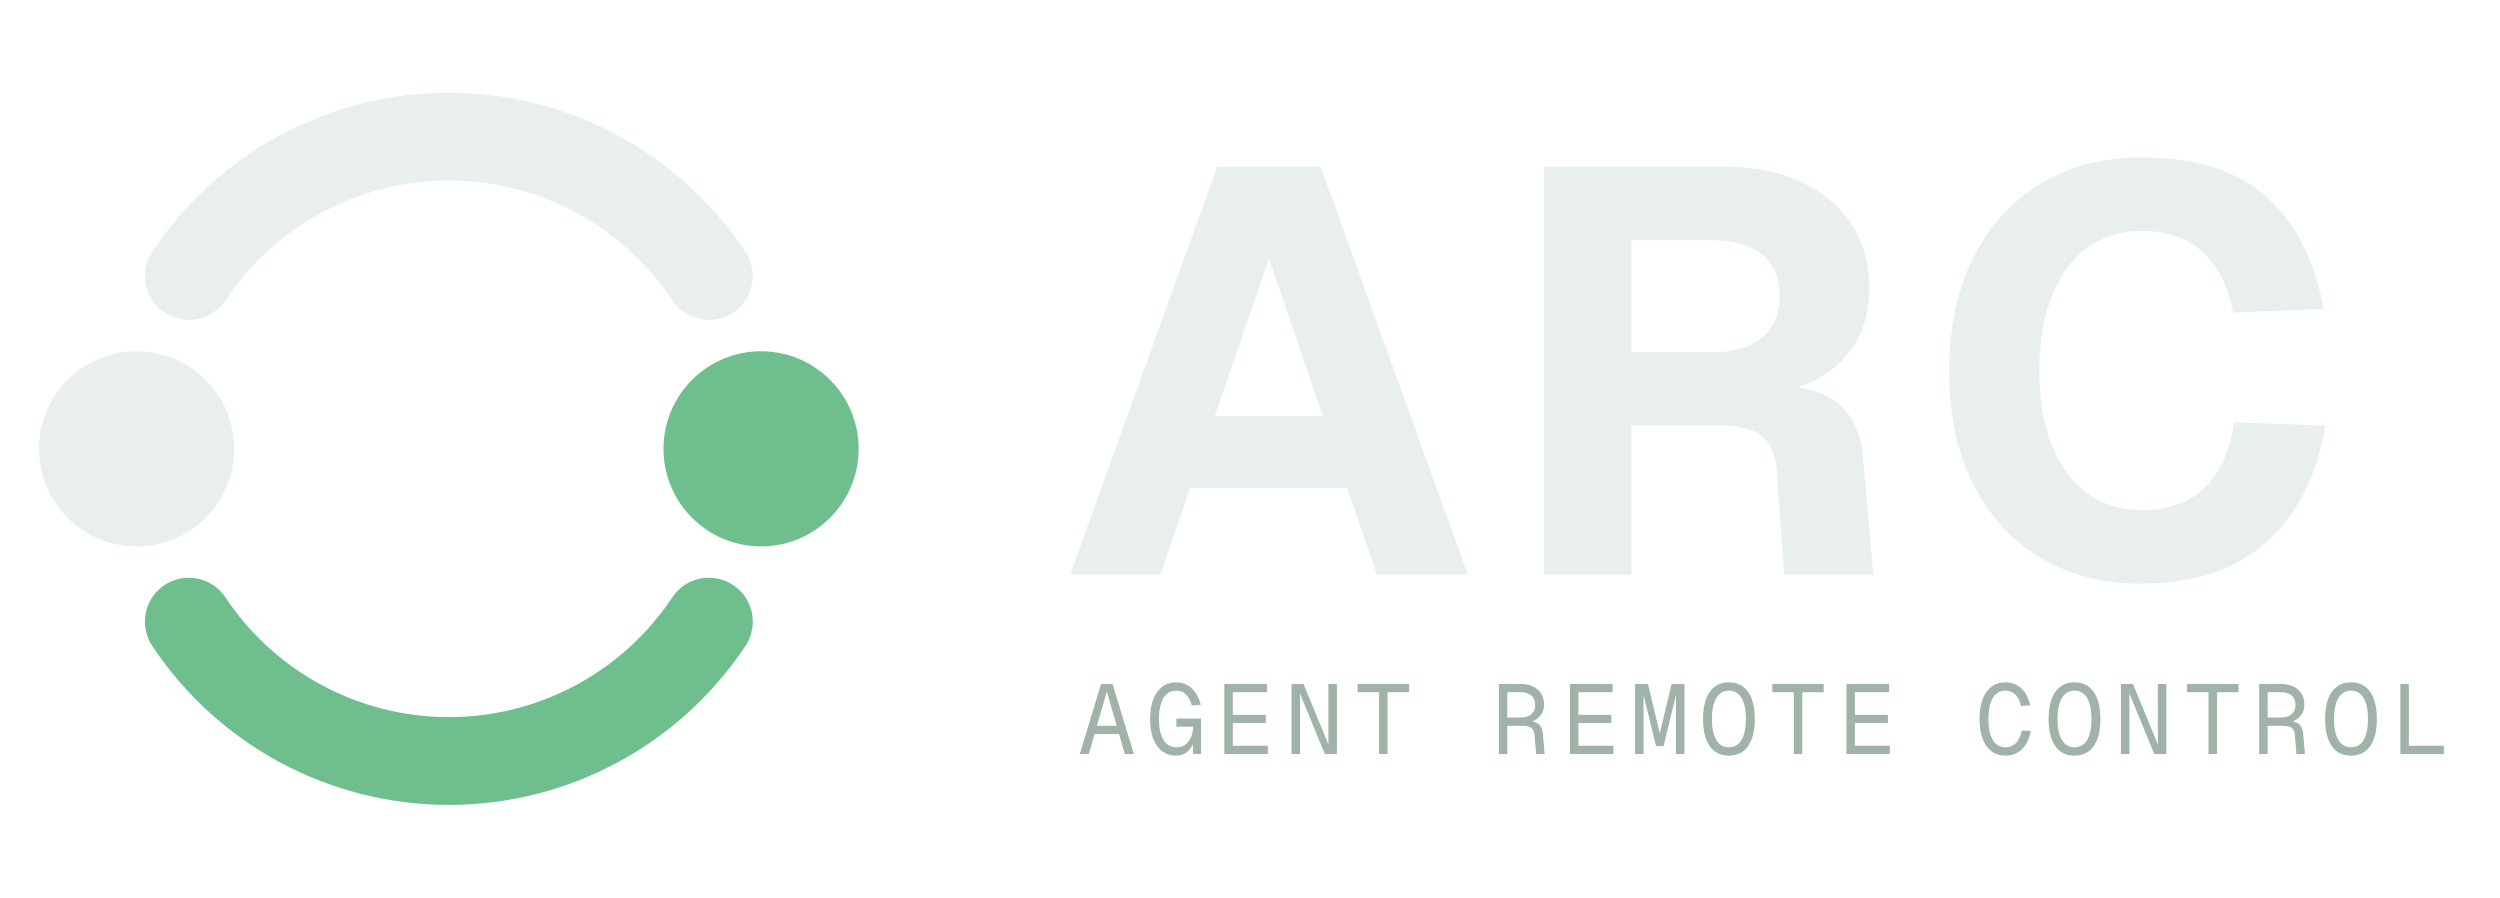
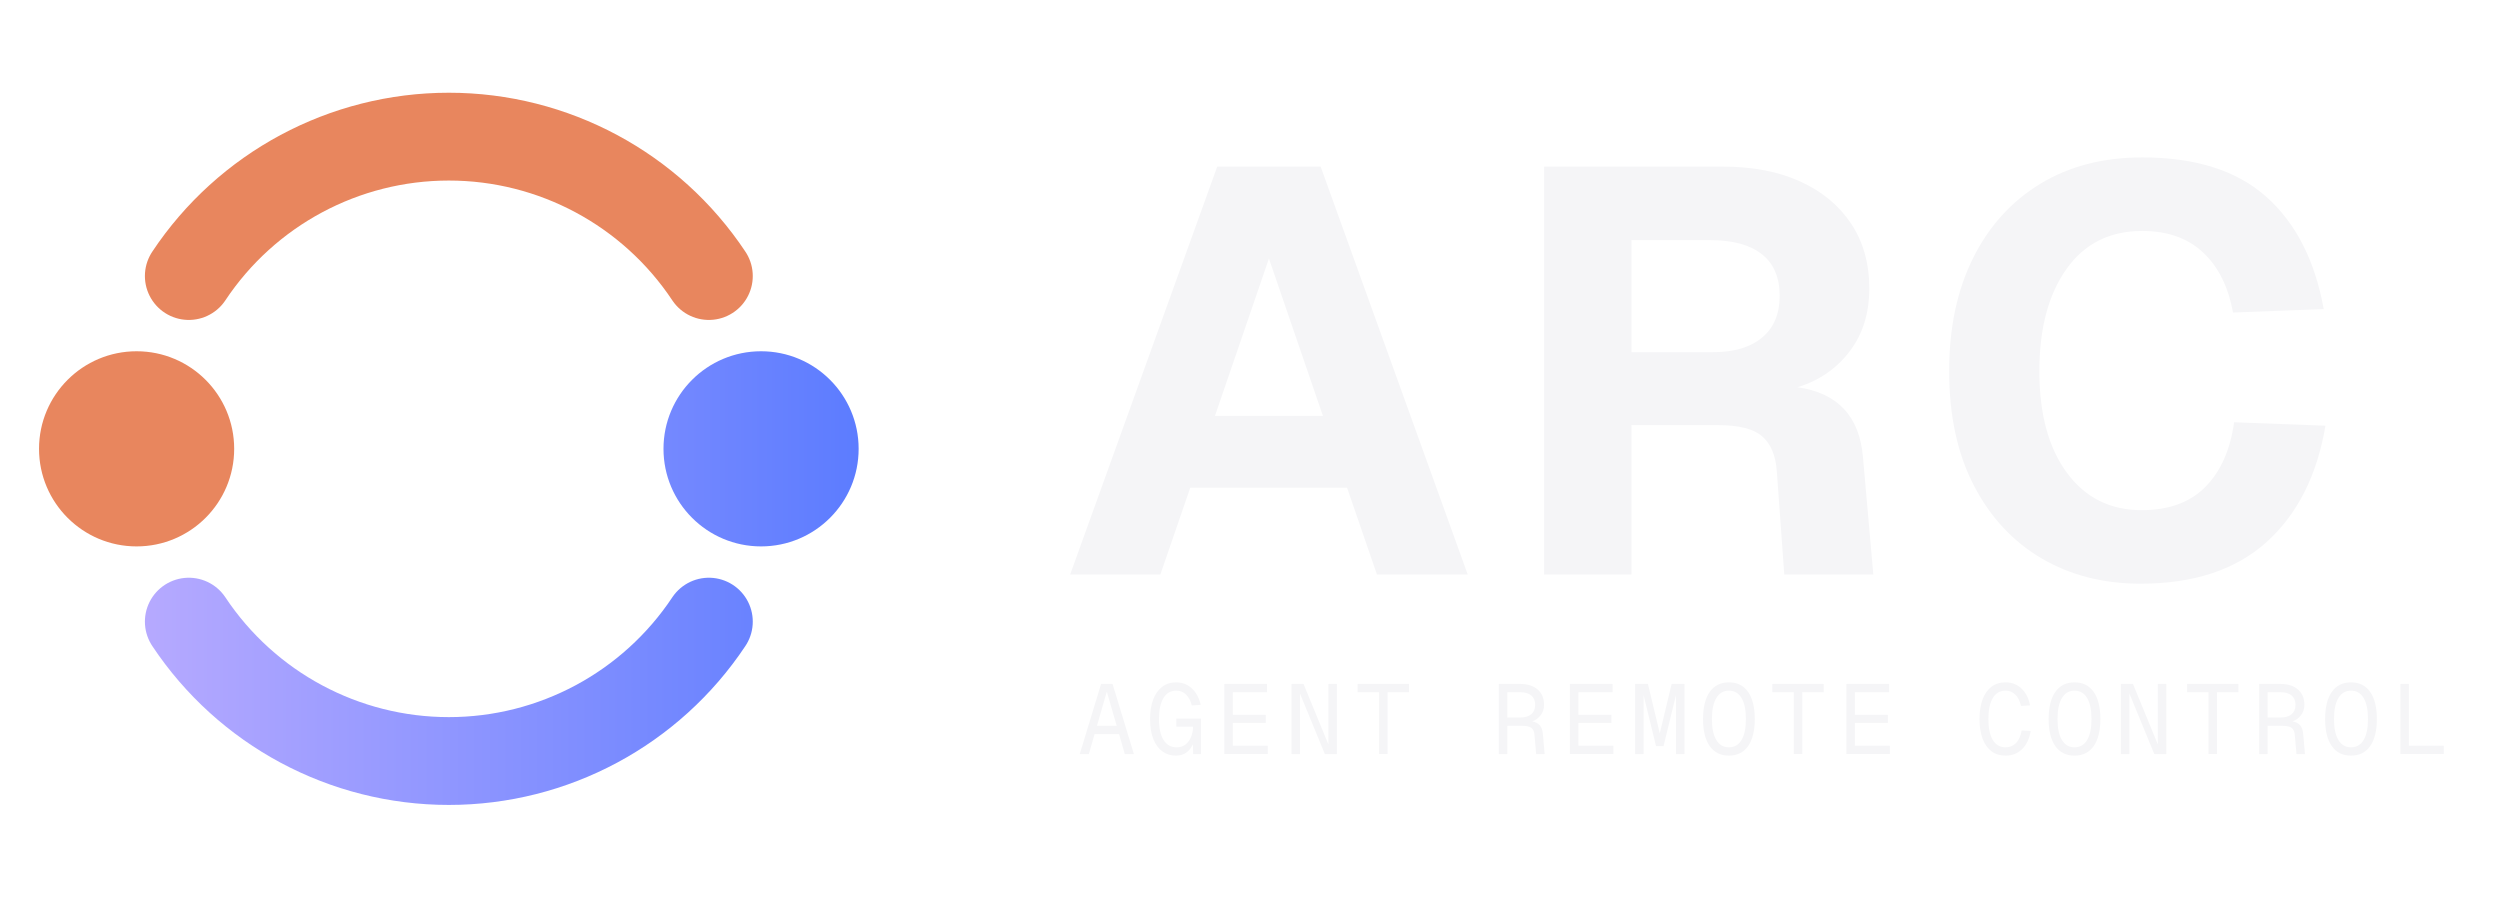
<svg xmlns="http://www.w3.org/2000/svg" width="557" height="200" viewBox="0 0 557 200">
  <g transform="translate(100,100) scale(2.17391) translate(-50,-50)">
-     <path d="M23.35 32.29 A32 32 0 0 1 76.65 32.29" fill="none" stroke="#E9EFEB" stroke-width="9" stroke-linecap="round" />
-     <path d="M76.65 67.71 A32 32 0 0 1 23.35 67.71" fill="none" stroke="#6FBF8E" stroke-width="9" stroke-linecap="round" />
-     <circle cx="18" cy="50" r="10" fill="#E9EFEB" />
-     <circle cx="82" cy="50" r="10" fill="#6FBF8E" />
+     <defs>
+       <linearGradient id="agent-dark" gradientUnits="userSpaceOnUse" x1="18" y1="50" x2="92" y2="50">
+         <stop stop-color="#B7AAFF" />
+         <stop offset="1" stop-color="#5C7CFF" />
+       </linearGradient>
+     </defs>
+     <path d="M23.35 32.29 A32 32 0 0 1 76.65 32.29" fill="none" stroke="#E8865E" stroke-width="9" stroke-linecap="round" />
+     <path d="M76.65 67.71 A32 32 0 0 1 23.35 67.71" fill="none" stroke="url(#agent-dark)" stroke-width="9" stroke-linecap="round" />
+     <circle cx="18" cy="50" r="10" fill="#E8865E" />
+     <circle cx="82" cy="50" r="10" fill="url(#agent-dark)" />
  </g>
-   <path d="M238.432 128.0 271.2 37.12H294.24L327.008 128.0H306.784L300.128 108.672H265.184L258.528 128.0ZM270.688 92.672H294.752L282.72 57.6Z" fill="#E9EFEB" />
-   <path d="M344.032 128.0V37.12H383.84Q393.824 37.12 401.12 40.448Q408.416 43.776 412.448 49.856Q416.48 55.936 416.48 64.256Q416.48 72.576 412.064 78.336Q407.648 84.096 400.48 86.272Q413.92 88.192 415.072 101.888L417.376 128.0H397.536L395.872 104.96Q395.488 99.712 392.608 97.216Q389.728 94.72 382.816 94.72H363.488V128.0ZM363.488 78.464H381.664Q388.704 78.464 392.608 75.2Q396.512 71.936 396.512 65.92Q396.512 59.776 392.544 56.64Q388.576 53.504 381.024 53.504H363.488Z" fill="#E9EFEB" />
-   <path d="M476.896 130.048Q464.48 130.048 454.88 124.416Q445.28 118.784 439.776 108.16Q434.272 97.536 434.272 82.688Q434.272 68.224 439.584 57.536Q444.896 46.848 454.56 40.96Q464.224 35.072 477.28 35.072Q495.072 35.072 504.928 43.84Q514.784 52.608 517.728 68.864L497.504 69.632Q495.968 61.056 490.848 56.256Q485.728 51.456 477.28 51.456Q466.4 51.456 460.384 59.968Q454.368 68.48 454.368 82.688Q454.368 97.024 460.512 105.344Q466.656 113.664 477.152 113.664Q486.24 113.664 491.36 108.48Q496.48 103.296 497.76 94.08L518.112 94.848Q515.296 111.488 504.992 120.768Q494.688 130.048 476.896 130.048Z" fill="#E9EFEB" />
-   <path d="M240.572 168.0 245.324 152.38H247.876L252.628 168.0H250.604L249.328 163.556H243.872L242.596 168.0ZM246.6 154.096 244.4 161.708H248.8Z" fill="#9FB3A8" />
-   <path d="M261.956 168.352Q260.306 168.352 259.019 167.439Q257.732 166.526 256.984 164.711Q256.236 162.896 256.236 160.212Q256.236 157.682 256.929 155.856Q257.622 154.03 258.92 153.029Q260.218 152.028 262.044 152.028Q263.474 152.028 264.585 152.666Q265.696 153.304 266.444 154.437Q267.192 155.57 267.522 157.044L265.542 157.176Q265.168 155.724 264.299 154.8Q263.43 153.876 262.044 153.876Q260.218 153.876 259.217 155.526Q258.216 157.176 258.216 160.212Q258.216 163.226 259.239 164.865Q260.262 166.504 262.132 166.504Q263.804 166.504 264.783 165.217Q265.762 163.93 265.828 161.906H262.088V160.102H267.588V168.0H265.828L265.784 165.844Q265.234 166.988 264.321 167.67Q263.408 168.352 261.956 168.352Z" fill="#9FB3A8" />
-   <path d="M272.78 168.0V152.38H282.284V154.228H274.672V159.266H282.02V161.07H274.672V166.152H282.46V168.0Z" fill="#9FB3A8" />
-   <path d="M287.74 168.0V152.38H290.424L295.968 165.866V152.38H297.86V168.0H295.176L289.632 154.514V168.0Z" fill="#9FB3A8" />
-   <path d="M307.254 168.0V154.228H302.48V152.38H313.92V154.228H309.146V168.0Z" fill="#9FB3A8" />
-   <path d="M333.94 168.0V152.38H338.692Q341.156 152.38 342.586 153.623Q344.016 154.866 344.016 157.044Q344.016 158.43 343.213 159.409Q342.41 160.388 341.376 160.718Q342.498 160.938 343.07 161.598Q343.642 162.258 343.752 163.512L344.148 168.0H342.256L341.882 163.754Q341.794 162.654 341.2 162.181Q340.606 161.708 339.088 161.708H335.832V168.0ZM335.832 159.86H338.692Q340.32 159.86 341.178 159.123Q342.036 158.386 342.036 157.044Q342.036 155.68 341.178 154.954Q340.32 154.228 338.692 154.228H335.832Z" fill="#9FB3A8" />
-   <path d="M349.78 168.0V152.38H359.284V154.228H351.672V159.266H359.02V161.07H351.672V166.152H359.46V168.0Z" fill="#9FB3A8" />
-   <path d="M368.964 166.24 366.192 154.866V168.0H364.3V152.38H367.16L369.8 163.402L372.44 152.38H375.3V168.0H373.408V154.866L370.636 166.24Z" fill="#9FB3A8" />
-   <path d="M385.2 168.352Q382.428 168.352 380.932 166.24Q379.436 164.128 379.436 160.212Q379.436 156.274 380.932 154.151Q382.428 152.028 385.2 152.028Q387.972 152.028 389.468 154.151Q390.964 156.274 390.964 160.212Q390.964 164.128 389.468 166.24Q387.972 168.352 385.2 168.352ZM385.2 166.504Q387.026 166.504 388.005 164.887Q388.984 163.27 388.984 160.212Q388.984 157.132 388.005 155.504Q387.026 153.876 385.2 153.876Q383.396 153.876 382.406 155.504Q381.416 157.132 381.416 160.212Q381.416 163.27 382.406 164.887Q383.396 166.504 385.2 166.504Z" fill="#9FB3A8" />
-   <path d="M399.654 168.0V154.228H394.88V152.38H406.32V154.228H401.546V168.0Z" fill="#9FB3A8" />
-   <path d="M411.38 168.0V152.38H420.884V154.228H413.272V159.266H420.62V161.07H413.272V166.152H421.06V168.0Z" fill="#9FB3A8" />
-   <path d="M446.844 168.352Q444.974 168.352 443.676 167.362Q442.378 166.372 441.707 164.546Q441.036 162.72 441.036 160.212Q441.036 157.682 441.707 155.856Q442.378 154.03 443.676 153.029Q444.974 152.028 446.844 152.028Q448.912 152.028 450.364 153.381Q451.816 154.734 452.3 157.154L450.276 157.286Q449.902 155.592 448.989 154.734Q448.076 153.876 446.844 153.876Q444.974 153.876 443.995 155.526Q443.016 157.176 443.016 160.212Q443.016 163.226 443.995 164.865Q444.974 166.504 446.844 166.504Q448.208 166.504 449.154 165.558Q450.1 164.612 450.43 162.742L452.432 162.852Q452.014 165.426 450.54 166.889Q449.066 168.352 446.844 168.352Z" fill="#9FB3A8" />
-   <path d="M462.2 168.352Q459.428 168.352 457.932 166.24Q456.436 164.128 456.436 160.212Q456.436 156.274 457.932 154.151Q459.428 152.028 462.2 152.028Q464.972 152.028 466.468 154.151Q467.964 156.274 467.964 160.212Q467.964 164.128 466.468 166.24Q464.972 168.352 462.2 168.352ZM462.2 166.504Q464.026 166.504 465.005 164.887Q465.984 163.27 465.984 160.212Q465.984 157.132 465.005 155.504Q464.026 153.876 462.2 153.876Q460.396 153.876 459.406 155.504Q458.416 157.132 458.416 160.212Q458.416 163.27 459.406 164.887Q460.396 166.504 462.2 166.504Z" fill="#9FB3A8" />
-   <path d="M472.54 168.0V152.38H475.224L480.768 165.866V152.38H482.66V168.0H479.976L474.432 154.514V168.0Z" fill="#9FB3A8" />
-   <path d="M492.054 168.0V154.228H487.28V152.38H498.72V154.228H493.946V168.0Z" fill="#9FB3A8" />
-   <path d="M503.34 168.0V152.38H508.092Q510.556 152.38 511.986 153.623Q513.416 154.866 513.416 157.044Q513.416 158.43 512.613 159.409Q511.81 160.388 510.776 160.718Q511.898 160.938 512.47 161.598Q513.042 162.258 513.152 163.512L513.548 168.0H511.656L511.282 163.754Q511.194 162.654 510.6 162.181Q510.006 161.708 508.488 161.708H505.232V168.0ZM505.232 159.86H508.092Q509.72 159.86 510.578 159.123Q511.436 158.386 511.436 157.044Q511.436 155.68 510.578 154.954Q509.72 154.228 508.092 154.228H505.232Z" fill="#9FB3A8" />
-   <path d="M523.8 168.352Q521.028 168.352 519.532 166.24Q518.036 164.128 518.036 160.212Q518.036 156.274 519.532 154.151Q521.028 152.028 523.8 152.028Q526.572 152.028 528.068 154.151Q529.564 156.274 529.564 160.212Q529.564 164.128 528.068 166.24Q526.572 168.352 523.8 168.352ZM523.8 166.504Q525.626 166.504 526.605 164.887Q527.584 163.27 527.584 160.212Q527.584 157.132 526.605 155.504Q525.626 153.876 523.8 153.876Q521.996 153.876 521.006 155.504Q520.016 157.132 520.016 160.212Q520.016 163.27 521.006 164.887Q521.996 166.504 523.8 166.504Z" fill="#9FB3A8" />
-   <path d="M534.8 168.0V152.38H536.692V166.152H544.48V168.0Z" fill="#9FB3A8" />
+   <path d="M238.432 128.0 271.2 37.12H294.24L327.008 128.0H306.784L300.128 108.672H265.184L258.528 128.0ZM270.688 92.672H294.752L282.72 57.6Z" fill="#F5F5F7" />
+   <path d="M344.032 128.0V37.12H383.84Q393.824 37.12 401.12 40.448Q408.416 43.776 412.448 49.856Q416.48 55.936 416.48 64.256Q416.48 72.576 412.064 78.336Q407.648 84.096 400.48 86.272Q413.92 88.192 415.072 101.888L417.376 128.0H397.536L395.872 104.96Q395.488 99.712 392.608 97.216Q389.728 94.72 382.816 94.72H363.488V128.0ZM363.488 78.464H381.664Q388.704 78.464 392.608 75.2Q396.512 71.936 396.512 65.92Q396.512 59.776 392.544 56.64Q388.576 53.504 381.024 53.504H363.488Z" fill="#F5F5F7" />
+   <path d="M476.896 130.048Q464.48 130.048 454.88 124.416Q445.28 118.784 439.776 108.16Q434.272 97.536 434.272 82.688Q434.272 68.224 439.584 57.536Q444.896 46.848 454.56 40.96Q464.224 35.072 477.28 35.072Q495.072 35.072 504.928 43.84Q514.784 52.608 517.728 68.864L497.504 69.632Q495.968 61.056 490.848 56.256Q485.728 51.456 477.28 51.456Q466.4 51.456 460.384 59.968Q454.368 68.48 454.368 82.688Q454.368 97.024 460.512 105.344Q466.656 113.664 477.152 113.664Q486.24 113.664 491.36 108.48Q496.48 103.296 497.76 94.08L518.112 94.848Q515.296 111.488 504.992 120.768Q494.688 130.048 476.896 130.048Z" fill="#F5F5F7" />
+   <path d="M240.572 168.0 245.324 152.38H247.876L252.628 168.0H250.604L249.328 163.556H243.872L242.596 168.0ZM246.6 154.096 244.4 161.708H248.8Z" fill="#F5F5F7" />
+   <path d="M261.956 168.352Q260.306 168.352 259.019 167.439Q257.732 166.526 256.984 164.711Q256.236 162.896 256.236 160.212Q256.236 157.682 256.929 155.856Q257.622 154.03 258.92 153.029Q260.218 152.028 262.044 152.028Q263.474 152.028 264.585 152.666Q265.696 153.304 266.444 154.437Q267.192 155.57 267.522 157.044L265.542 157.176Q265.168 155.724 264.299 154.8Q263.43 153.876 262.044 153.876Q260.218 153.876 259.217 155.526Q258.216 157.176 258.216 160.212Q258.216 163.226 259.239 164.865Q260.262 166.504 262.132 166.504Q263.804 166.504 264.783 165.217Q265.762 163.93 265.828 161.906H262.088V160.102H267.588V168.0H265.828L265.784 165.844Q265.234 166.988 264.321 167.67Q263.408 168.352 261.956 168.352Z" fill="#F5F5F7" />
+   <path d="M272.78 168.0V152.38H282.284V154.228H274.672V159.266H282.02V161.07H274.672V166.152H282.46V168.0Z" fill="#F5F5F7" />
+   <path d="M287.74 168.0V152.38H290.424L295.968 165.866V152.38H297.86V168.0H295.176L289.632 154.514V168.0Z" fill="#F5F5F7" />
+   <path d="M307.254 168.0V154.228H302.48V152.38H313.92V154.228H309.146V168.0Z" fill="#F5F5F7" />
+   <path d="M333.94 168.0V152.38H338.692Q341.156 152.38 342.586 153.623Q344.016 154.866 344.016 157.044Q344.016 158.43 343.213 159.409Q342.41 160.388 341.376 160.718Q342.498 160.938 343.07 161.598Q343.642 162.258 343.752 163.512L344.148 168.0H342.256L341.882 163.754Q341.794 162.654 341.2 162.181Q340.606 161.708 339.088 161.708H335.832V168.0ZM335.832 159.86H338.692Q340.32 159.86 341.178 159.123Q342.036 158.386 342.036 157.044Q342.036 155.68 341.178 154.954Q340.32 154.228 338.692 154.228H335.832Z" fill="#F5F5F7" />
+   <path d="M349.78 168.0V152.38H359.284V154.228H351.672V159.266H359.02V161.07H351.672V166.152H359.46V168.0Z" fill="#F5F5F7" />
+   <path d="M368.964 166.24 366.192 154.866V168.0H364.3V152.38H367.16L369.8 163.402L372.44 152.38H375.3V168.0H373.408V154.866L370.636 166.24Z" fill="#F5F5F7" />
+   <path d="M385.2 168.352Q382.428 168.352 380.932 166.24Q379.436 164.128 379.436 160.212Q379.436 156.274 380.932 154.151Q382.428 152.028 385.2 152.028Q387.972 152.028 389.468 154.151Q390.964 156.274 390.964 160.212Q390.964 164.128 389.468 166.24Q387.972 168.352 385.2 168.352ZM385.2 166.504Q387.026 166.504 388.005 164.887Q388.984 163.27 388.984 160.212Q388.984 157.132 388.005 155.504Q387.026 153.876 385.2 153.876Q383.396 153.876 382.406 155.504Q381.416 157.132 381.416 160.212Q381.416 163.27 382.406 164.887Q383.396 166.504 385.2 166.504Z" fill="#F5F5F7" />
+   <path d="M399.654 168.0V154.228H394.88V152.38H406.32V154.228H401.546V168.0Z" fill="#F5F5F7" />
+   <path d="M411.38 168.0V152.38H420.884V154.228H413.272V159.266H420.62V161.07H413.272V166.152H421.06V168.0Z" fill="#F5F5F7" />
+   <path d="M446.844 168.352Q444.974 168.352 443.676 167.362Q442.378 166.372 441.707 164.546Q441.036 162.72 441.036 160.212Q441.036 157.682 441.707 155.856Q442.378 154.03 443.676 153.029Q444.974 152.028 446.844 152.028Q448.912 152.028 450.364 153.381Q451.816 154.734 452.3 157.154L450.276 157.286Q449.902 155.592 448.989 154.734Q448.076 153.876 446.844 153.876Q444.974 153.876 443.995 155.526Q443.016 157.176 443.016 160.212Q443.016 163.226 443.995 164.865Q444.974 166.504 446.844 166.504Q448.208 166.504 449.154 165.558Q450.1 164.612 450.43 162.742L452.432 162.852Q452.014 165.426 450.54 166.889Q449.066 168.352 446.844 168.352Z" fill="#F5F5F7" />
+   <path d="M462.2 168.352Q459.428 168.352 457.932 166.24Q456.436 164.128 456.436 160.212Q456.436 156.274 457.932 154.151Q459.428 152.028 462.2 152.028Q464.972 152.028 466.468 154.151Q467.964 156.274 467.964 160.212Q467.964 164.128 466.468 166.24Q464.972 168.352 462.2 168.352ZM462.2 166.504Q464.026 166.504 465.005 164.887Q465.984 163.27 465.984 160.212Q465.984 157.132 465.005 155.504Q464.026 153.876 462.2 153.876Q460.396 153.876 459.406 155.504Q458.416 157.132 458.416 160.212Q458.416 163.27 459.406 164.887Q460.396 166.504 462.2 166.504Z" fill="#F5F5F7" />
+   <path d="M472.54 168.0V152.38H475.224L480.768 165.866V152.38H482.66V168.0H479.976L474.432 154.514V168.0Z" fill="#F5F5F7" />
+   <path d="M492.054 168.0V154.228H487.28V152.38H498.72V154.228H493.946V168.0Z" fill="#F5F5F7" />
+   <path d="M503.34 168.0V152.38H508.092Q510.556 152.38 511.986 153.623Q513.416 154.866 513.416 157.044Q513.416 158.43 512.613 159.409Q511.81 160.388 510.776 160.718Q511.898 160.938 512.47 161.598Q513.042 162.258 513.152 163.512L513.548 168.0H511.656L511.282 163.754Q511.194 162.654 510.6 162.181Q510.006 161.708 508.488 161.708H505.232V168.0ZM505.232 159.86H508.092Q509.72 159.86 510.578 159.123Q511.436 158.386 511.436 157.044Q511.436 155.68 510.578 154.954Q509.72 154.228 508.092 154.228H505.232Z" fill="#F5F5F7" />
+   <path d="M523.8 168.352Q521.028 168.352 519.532 166.24Q518.036 164.128 518.036 160.212Q518.036 156.274 519.532 154.151Q521.028 152.028 523.8 152.028Q526.572 152.028 528.068 154.151Q529.564 156.274 529.564 160.212Q529.564 164.128 528.068 166.24Q526.572 168.352 523.8 168.352ZM523.8 166.504Q525.626 166.504 526.605 164.887Q527.584 163.27 527.584 160.212Q527.584 157.132 526.605 155.504Q525.626 153.876 523.8 153.876Q521.996 153.876 521.006 155.504Q520.016 157.132 520.016 160.212Q520.016 163.27 521.006 164.887Q521.996 166.504 523.8 166.504Z" fill="#F5F5F7" />
+   <path d="M534.8 168.0V152.38H536.692V166.152H544.48V168.0Z" fill="#F5F5F7" />
</svg>
